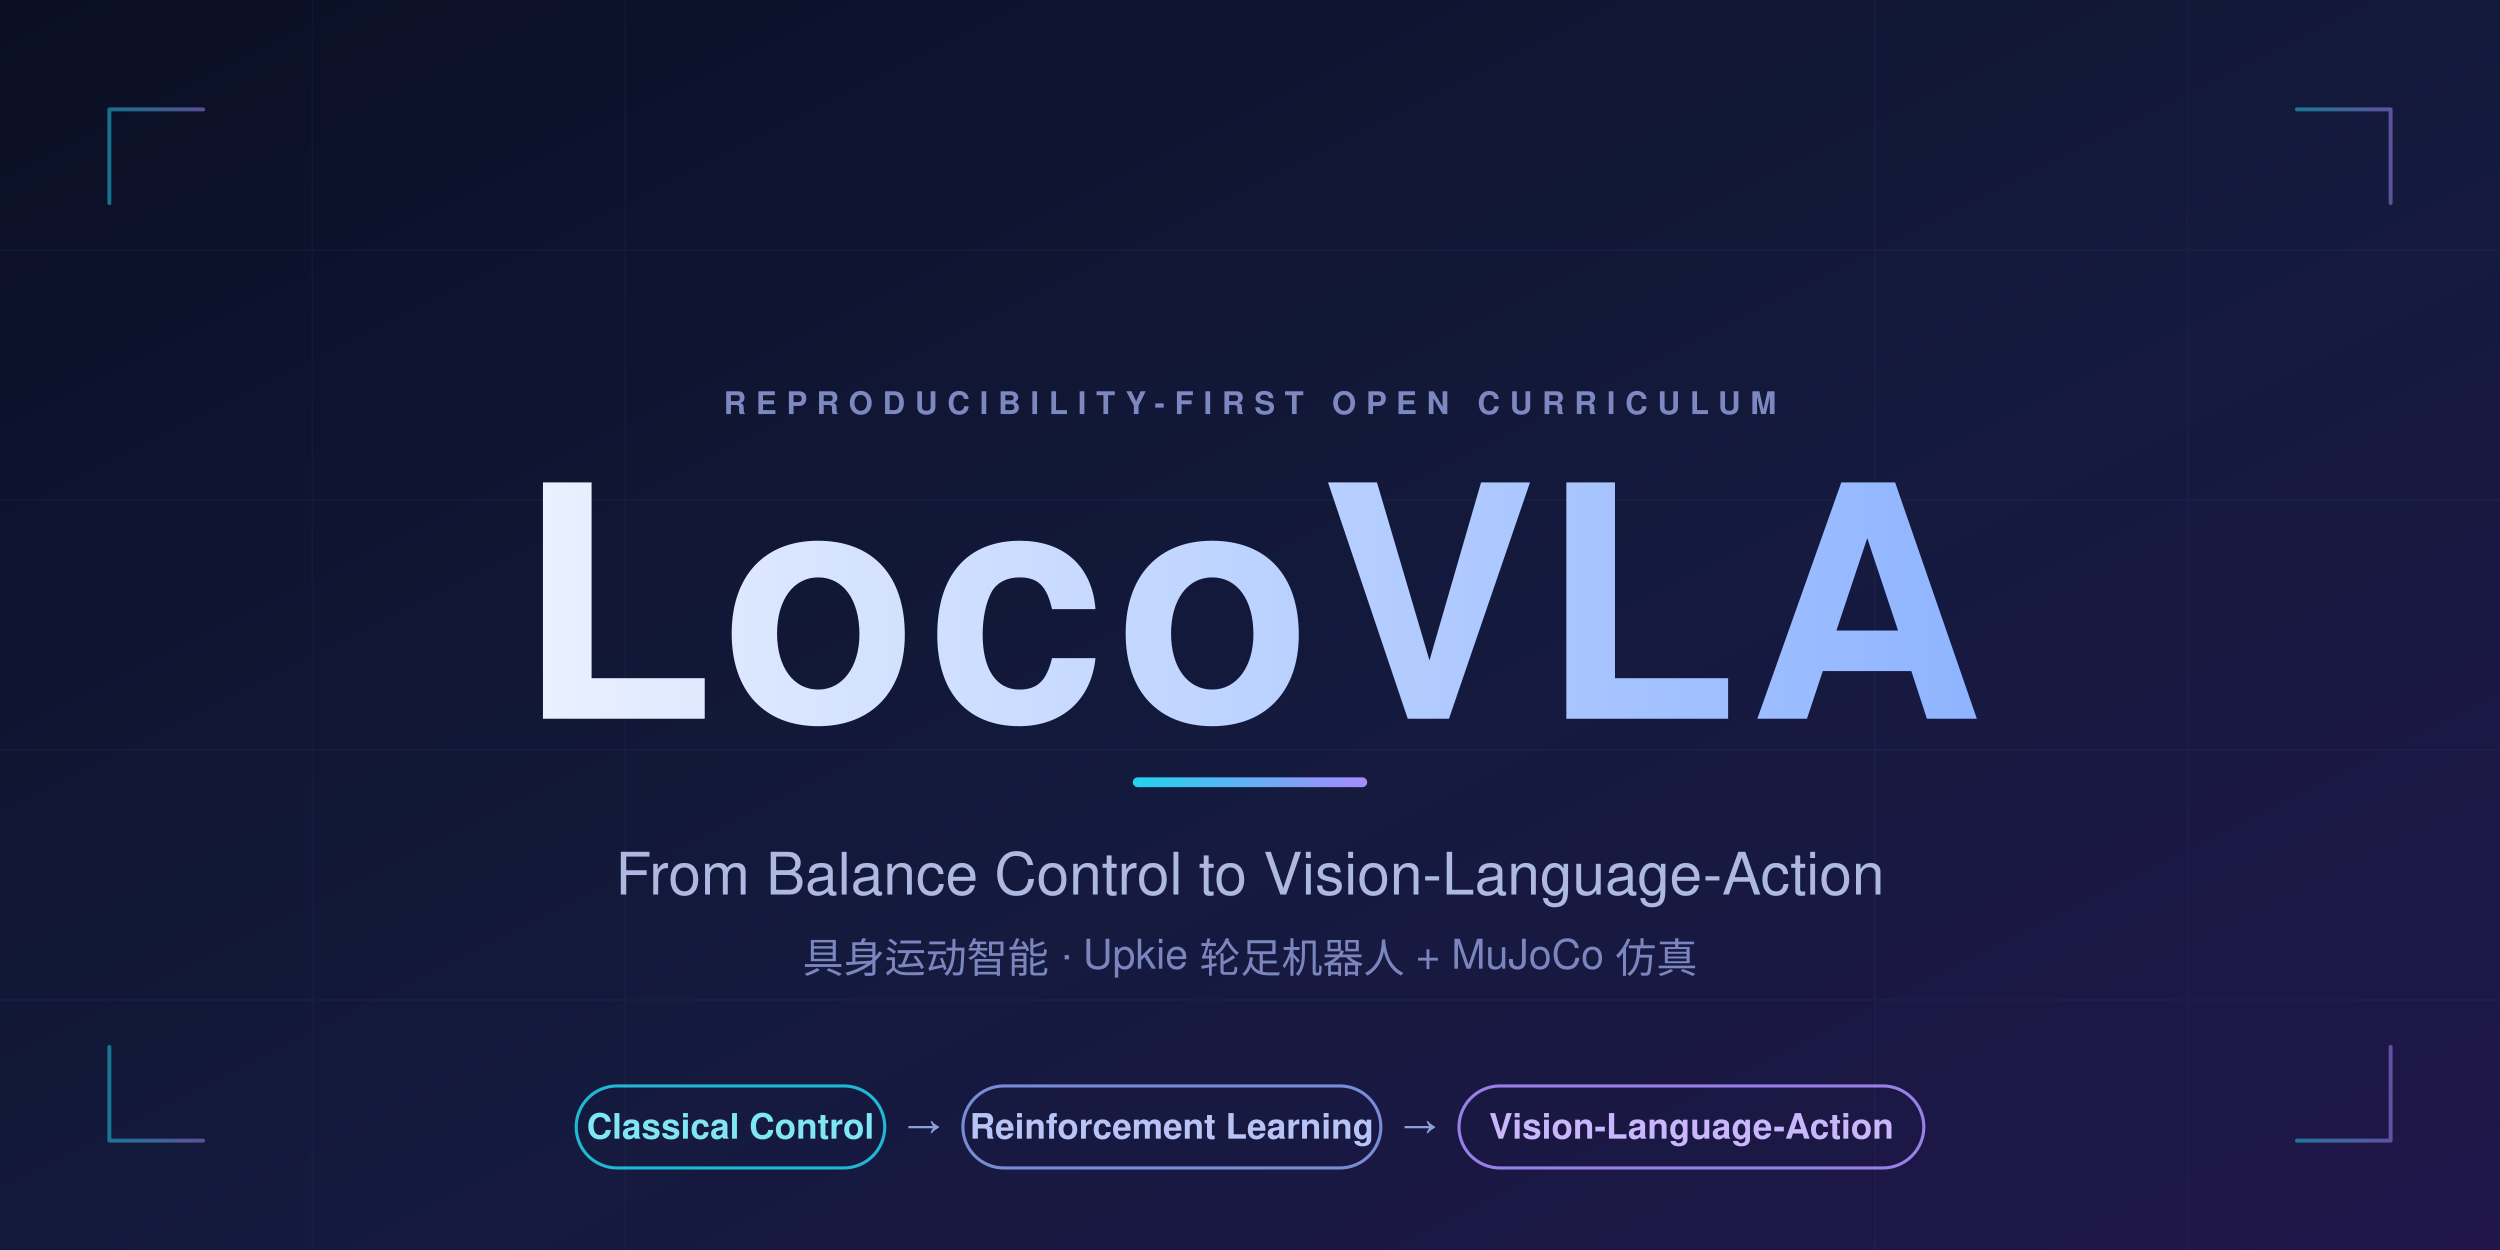
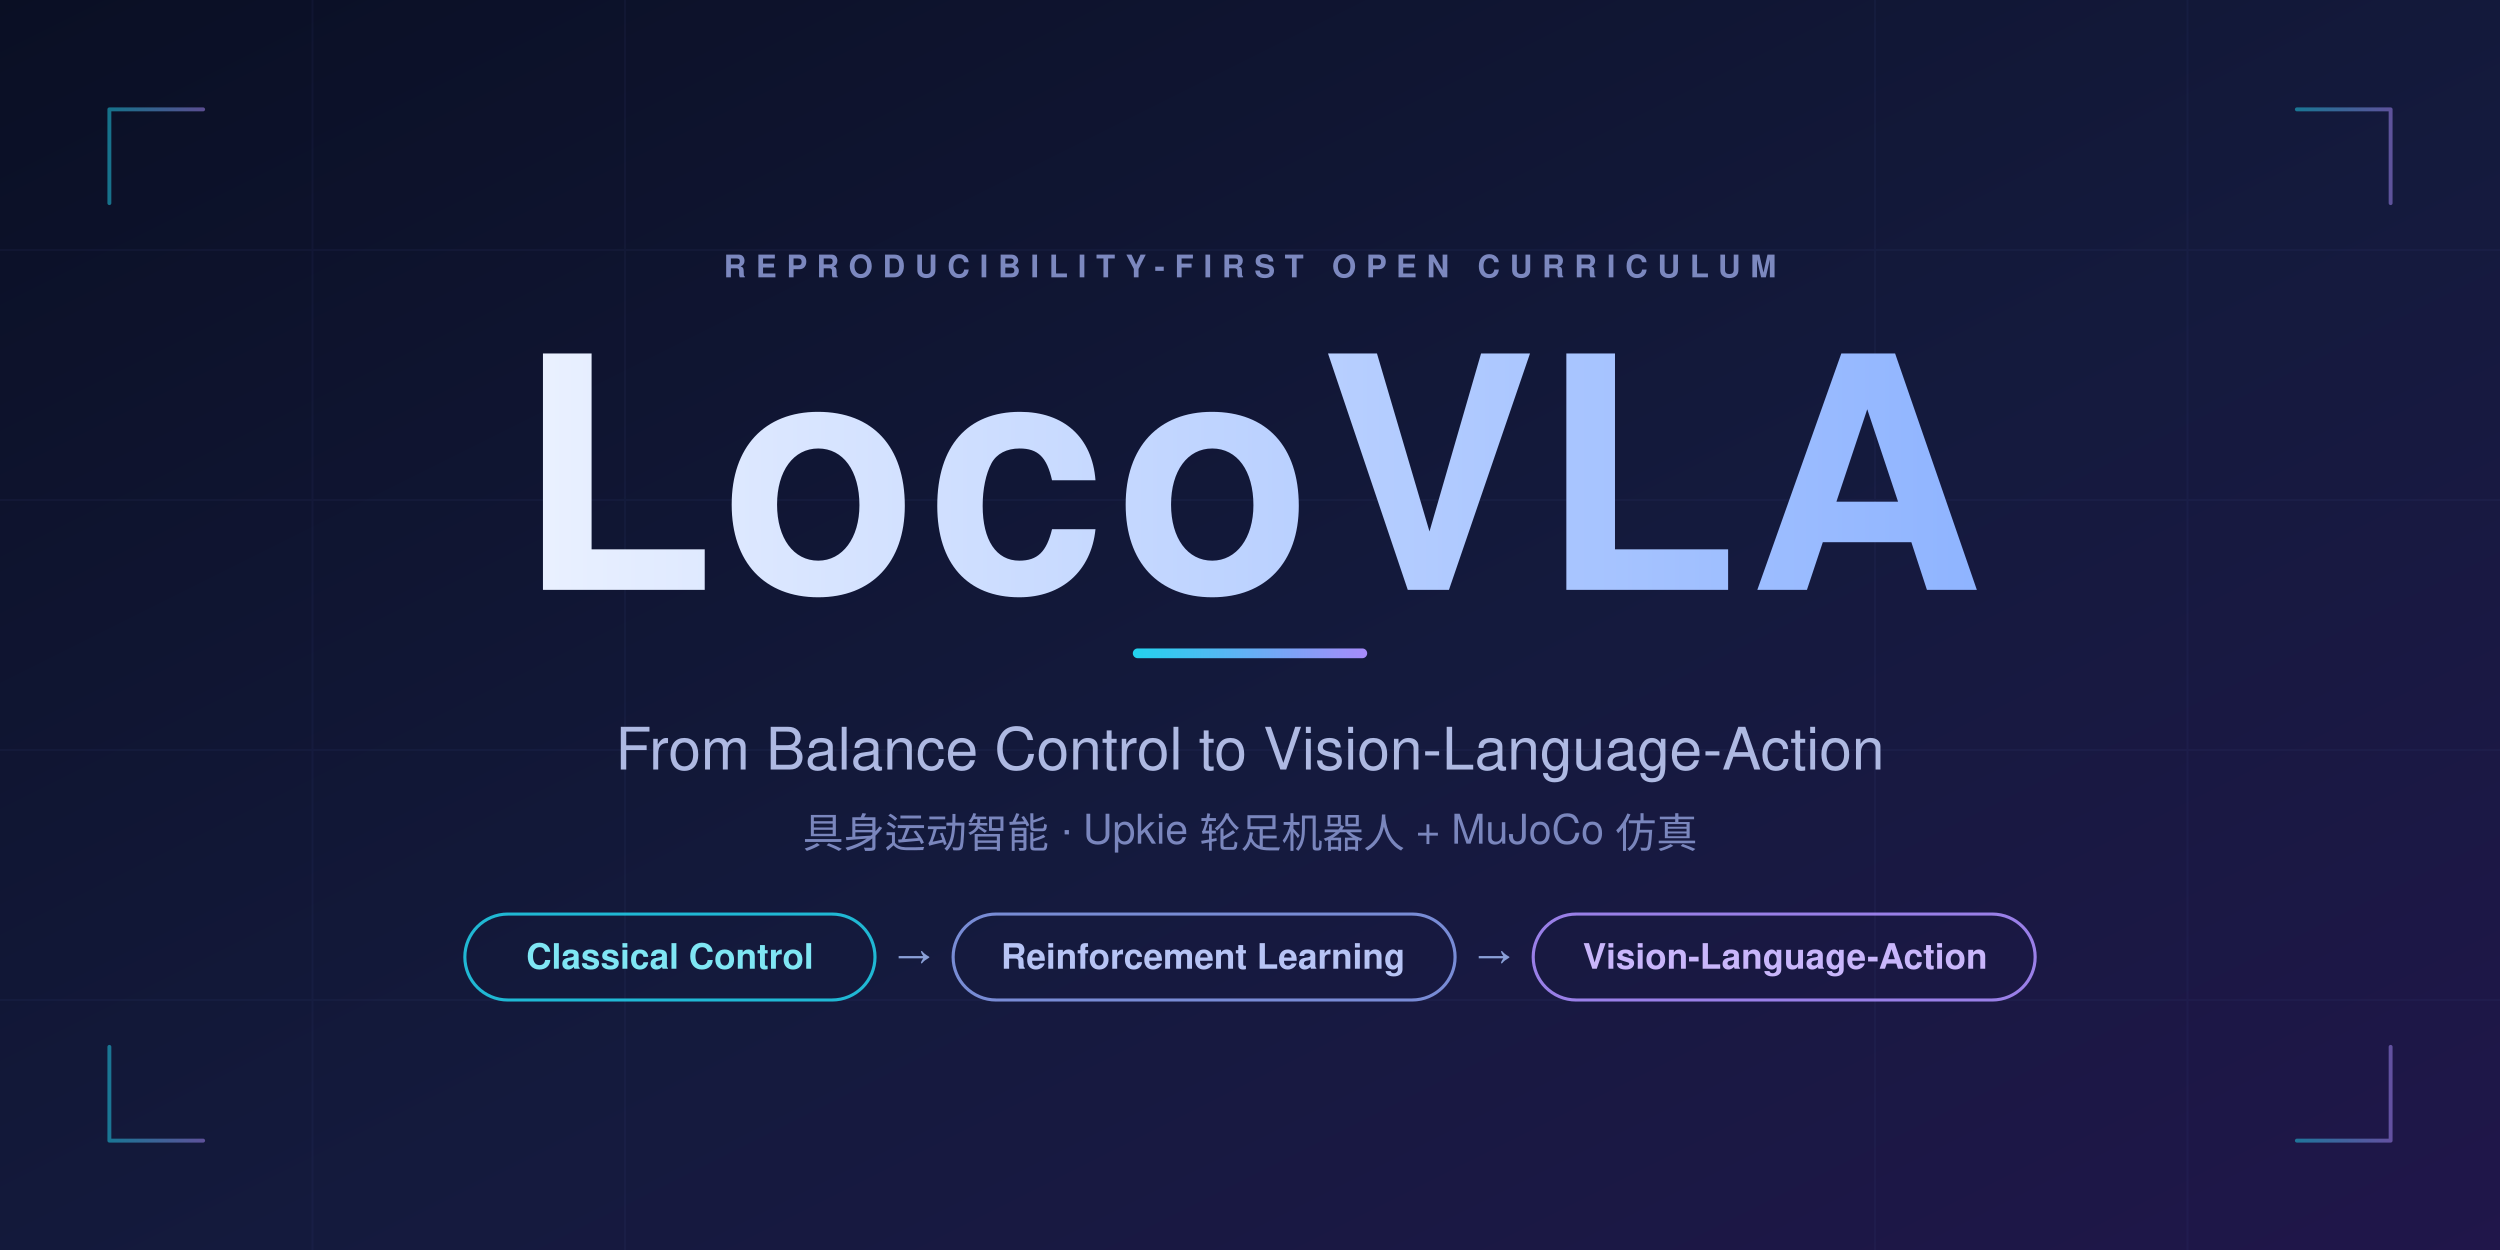
<svg xmlns="http://www.w3.org/2000/svg" viewBox="0 0 1280 640" width="1280" height="640" font-family="'Segoe UI', 'Helvetica Neue', Helvetica, Arial, sans-serif">
  <defs>
    <linearGradient id="bg" x1="0" y1="0" x2="1" y2="1">
      <stop offset="0" stop-color="#0a0f24" />
      <stop offset="0.55" stop-color="#141a3d" />
      <stop offset="1" stop-color="#20164a" />
    </linearGradient>
    <linearGradient id="title" x1="0" y1="0" x2="1" y2="0">
      <stop offset="0" stop-color="#e9f0ff" />
      <stop offset="1" stop-color="#8fb4ff" />
    </linearGradient>
    <linearGradient id="accent" x1="0" y1="0" x2="1" y2="0">
      <stop offset="0" stop-color="#22d3ee" />
      <stop offset="1" stop-color="#a78bfa" />
    </linearGradient>
  </defs>
  <rect width="1280" height="640" fill="url(#bg)" />
  <g stroke="#3a4a8c" stroke-width="1" opacity="0.10">
    <line x1="0" y1="128" x2="1280" y2="128" />
    <line x1="0" y1="256" x2="1280" y2="256" />
    <line x1="0" y1="384" x2="1280" y2="384" />
    <line x1="0" y1="512" x2="1280" y2="512" />
    <line x1="160" y1="0" x2="160" y2="640" />
    <line x1="320" y1="0" x2="320" y2="640" />
    <line x1="960" y1="0" x2="960" y2="640" />
    <line x1="1120" y1="0" x2="1120" y2="640" />
  </g>
  <g fill="none" stroke="url(#accent)" stroke-width="2" opacity="0.5" stroke-linecap="round" stroke-linejoin="round">
    <polyline points="56,104 56,56 104,56" />
    <polyline points="1224,104 1224,56 1176,56" />
    <polyline points="56,536 56,584 104,584" />
    <polyline points="1224,536 1224,584 1176,584" />
  </g>
-   <text x="640" y="212" text-anchor="middle" fill="#7c88bf" font-size="16" font-weight="600" letter-spacing="5">REPRODUCIBILITY-FIRST OPEN CURRICULUM</text>
-   <text x="640" y="368" text-anchor="middle" fill="url(#title)" font-size="166" font-weight="700" letter-spacing="4">LocoVLA</text>
-   <rect x="580" y="398" width="120" height="5" rx="2.5" fill="url(#accent)" />
-   <text x="640" y="458" text-anchor="middle" fill="#aeb9e2" font-size="30" font-weight="500">From Balance Control to Vision-Language-Action</text>
-   <text x="640" y="498" text-anchor="middle" fill="#7a86bd" font-size="21">具身运动智能 · Upkie 轮足机器人 + MuJoCo 仿真</text>
+   <text x="640" y="142" text-anchor="middle" fill="#7c88bf" font-size="16" font-weight="600" letter-spacing="5">REPRODUCIBILITY-FIRST OPEN CURRICULUM</text>
+   <text x="640" y="302" text-anchor="middle" fill="url(#title)" font-size="166" font-weight="700" letter-spacing="4">LocoVLA</text>
+   <rect x="580" y="332" width="120" height="5" rx="2.5" fill="url(#accent)" />
+   <text x="640" y="394" text-anchor="middle" fill="#aeb9e2" font-size="30" font-weight="500">From Balance Control to Vision-Language-Action</text>
+   <text x="640" y="434" text-anchor="middle" fill="#7a86bd" font-size="21">具身运动智能 · Upkie 轮足机器人 + MuJoCo 仿真</text>
  <g font-size="18" font-weight="600" text-anchor="middle">
-     <rect x="295" y="556" width="158" height="42" rx="21" fill="none" stroke="#22d3ee" stroke-width="1.6" opacity="0.85" />
-     <text x="374" y="583" fill="#7fe6f4">Classical Control</text>
-     <text x="473" y="583" fill="#8aa0d8" font-size="19">→</text>
-     <rect x="493" y="556" width="214" height="42" rx="21" fill="none" stroke="#8aa0f0" stroke-width="1.6" opacity="0.85" />
-     <text x="600" y="583" fill="#b7c4f5">Reinforcement Learning</text>
-     <text x="727" y="583" fill="#8aa0d8" font-size="19">→</text>
-     <rect x="747" y="556" width="238" height="42" rx="21" fill="none" stroke="#a78bfa" stroke-width="1.6" opacity="0.9" />
-     <text x="866" y="583" fill="#c9b6fb">Vision-Language-Action</text>
+     <rect x="238" y="468" width="210" height="44" rx="22" fill="none" stroke="#22d3ee" stroke-width="1.6" opacity="0.85" />
+     <text x="343" y="496" fill="#7fe6f4">Classical Control</text>
+     <text x="468" y="496" fill="#8aa0d8" font-size="19">→</text>
+     <rect x="488" y="468" width="257" height="44" rx="22" fill="none" stroke="#8aa0f0" stroke-width="1.6" opacity="0.85" />
+     <text x="616" y="496" fill="#b7c4f5">Reinforcement Learning</text>
+     <text x="765" y="496" fill="#8aa0d8" font-size="19">→</text>
+     <rect x="785" y="468" width="257" height="44" rx="22" fill="none" stroke="#a78bfa" stroke-width="1.6" opacity="0.9" />
+     <text x="914" y="496" fill="#c9b6fb">Vision-Language-Action</text>
  </g>
</svg>
